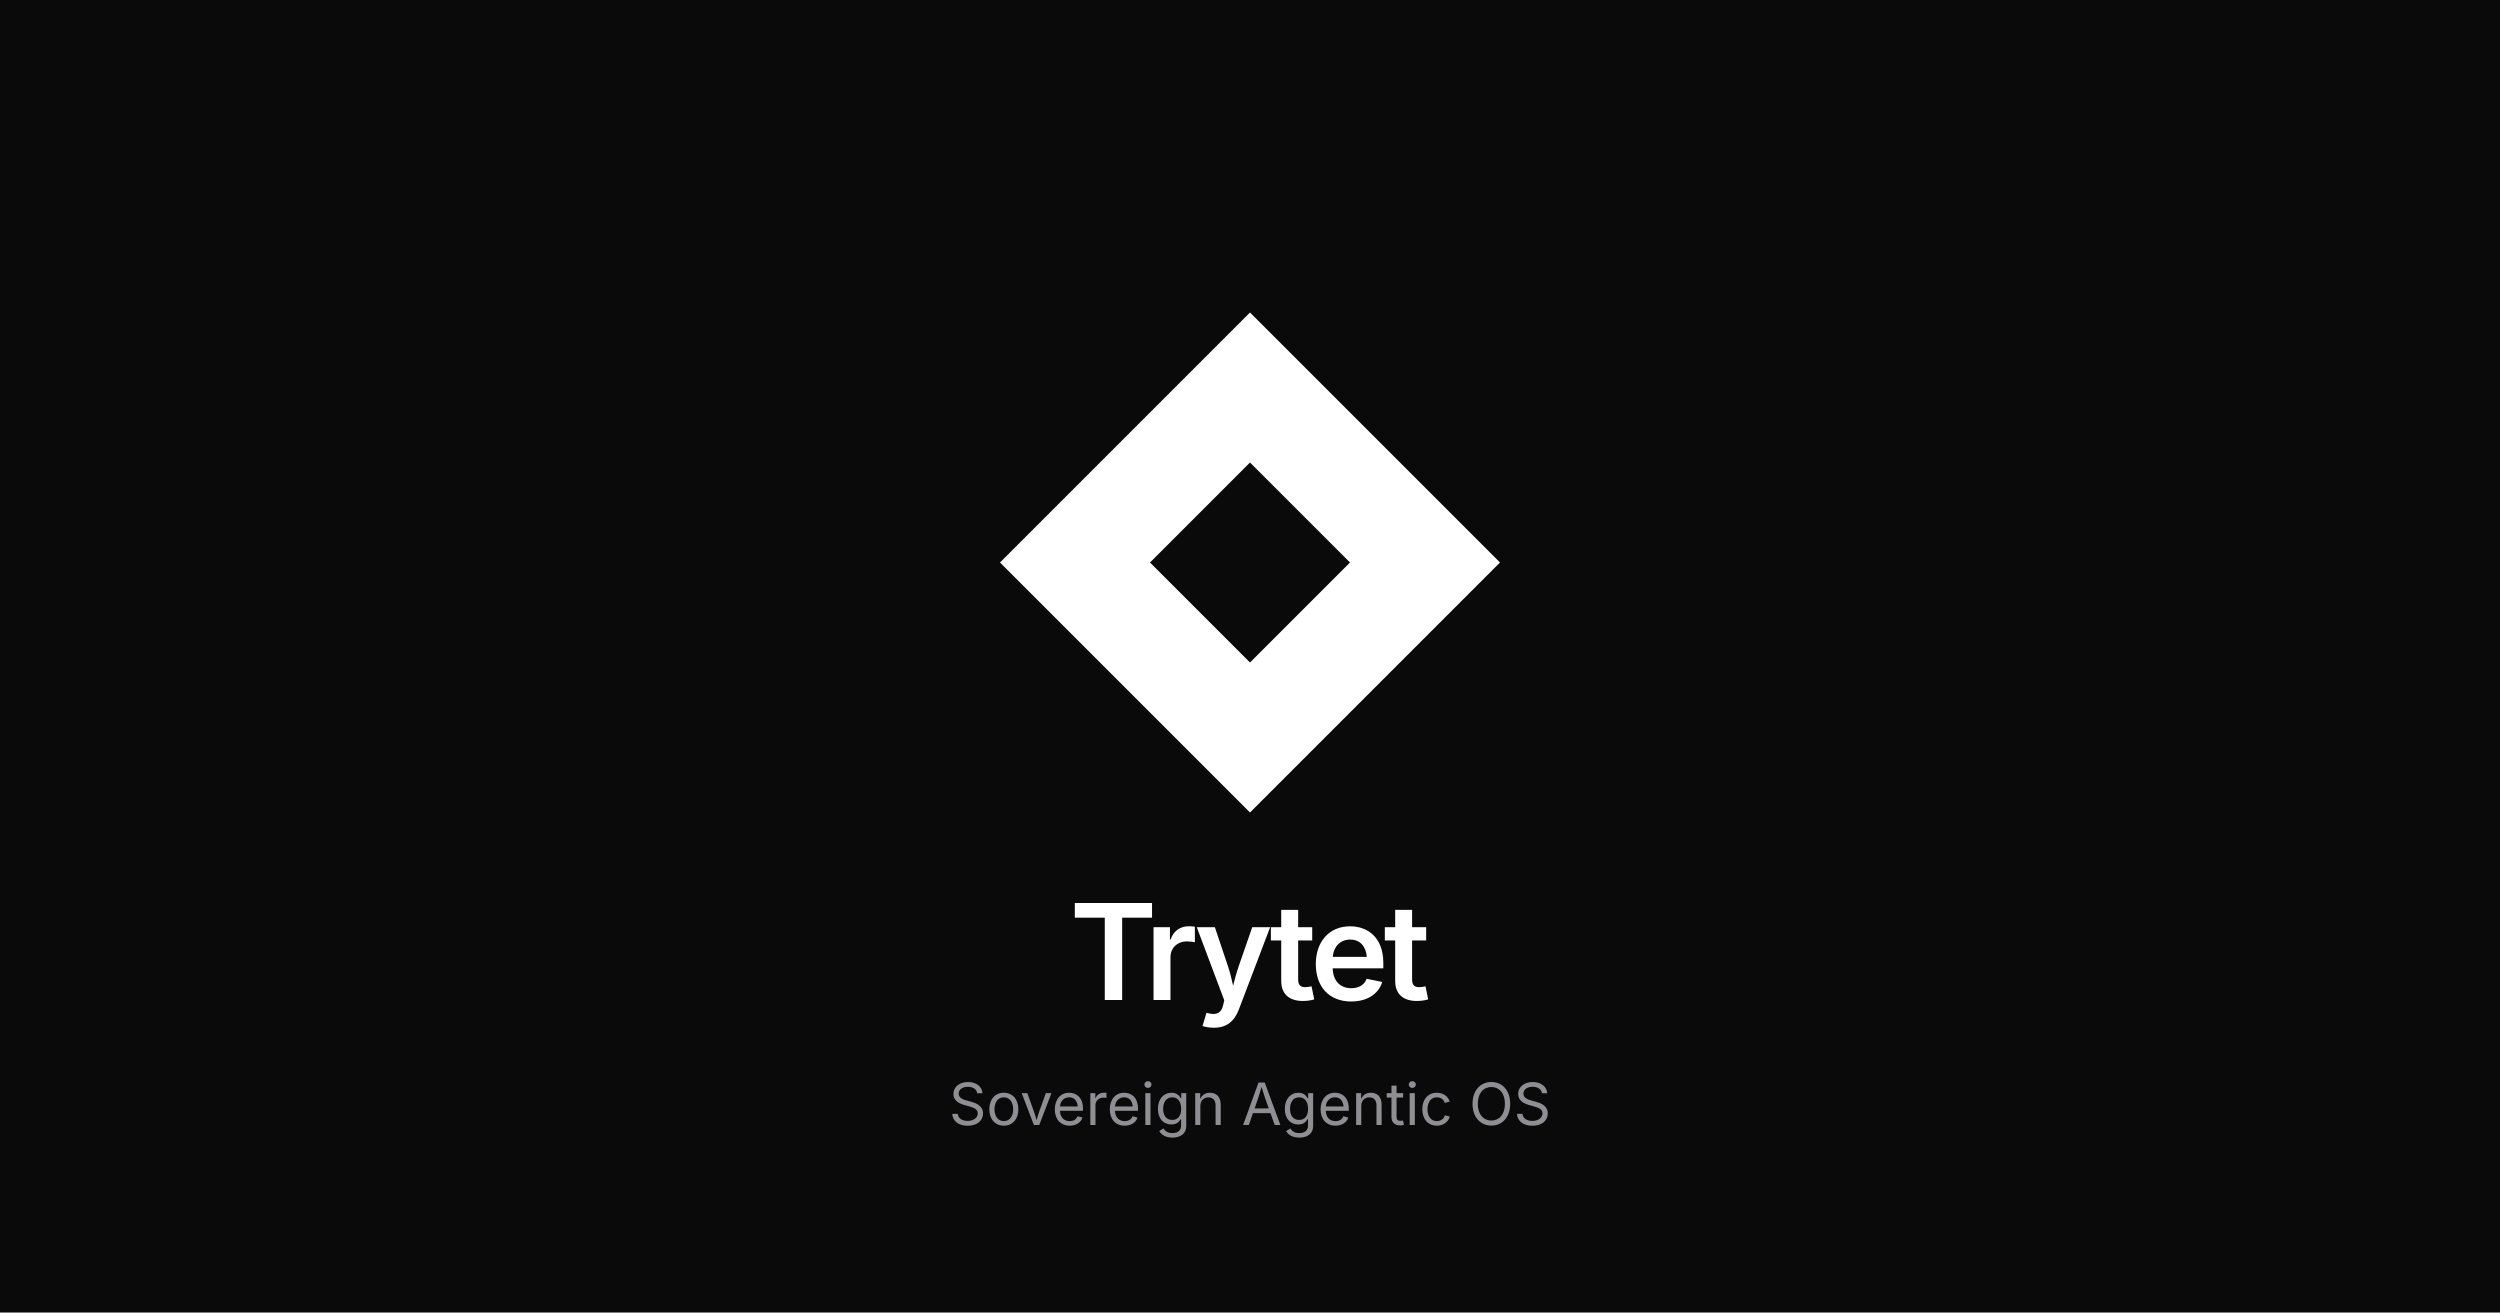
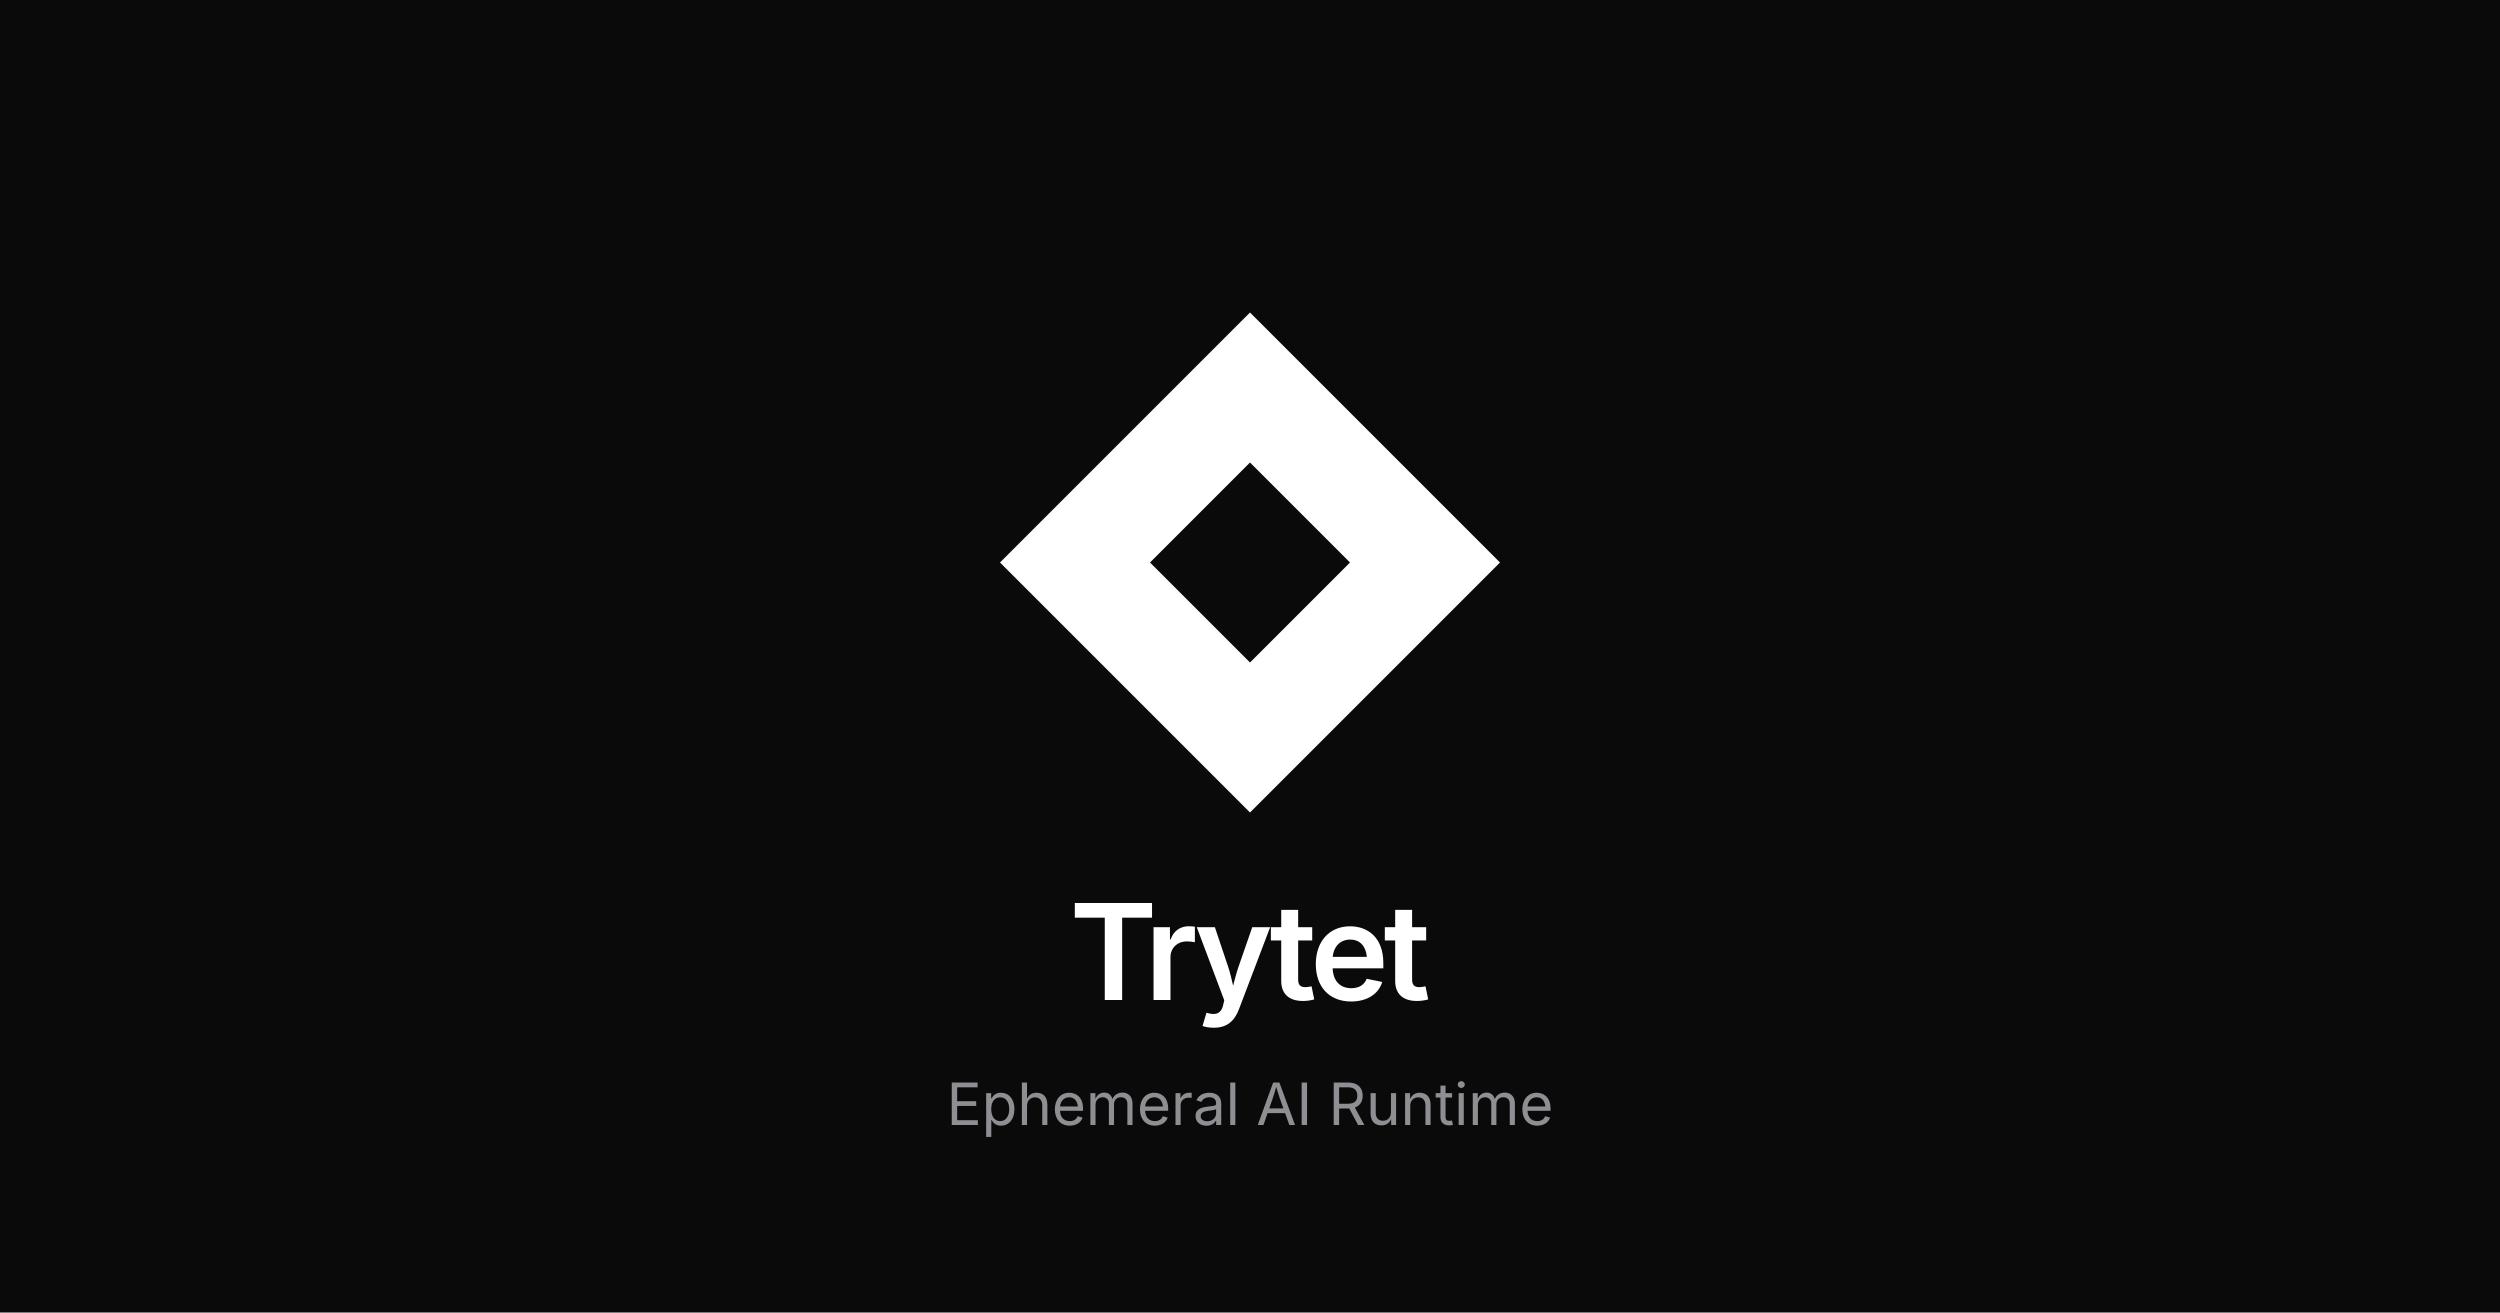
<svg xmlns="http://www.w3.org/2000/svg" width="1200" height="630" viewBox="0 0 1200 630" fill="none">
  <rect width="1200" height="630" fill="#0A0A0B" />
  <g transform="translate(480, 150) scale(2.4)">
    <polygon points="50,0 100,50 50,100 0,50" fill="white" />
    <polygon points="50,30 70,50 50,70 30,50" fill="#0A0A0B" />
  </g>
  <text x="600" y="480" font-family="-apple-system, Inter, sans-serif" font-weight="600" font-size="64" fill="white" text-anchor="middle" letter-spacing="-0.04em">Trytet</text>
-   <text x="600" y="540" font-family="-apple-system, Inter, sans-serif" font-weight="400" font-size="28" fill="#8E8E93" text-anchor="middle">Sovereign Agentic OS</text>
+   <text x="600" y="540" font-family="-apple-system, Inter, sans-serif" font-weight="400" font-size="28" fill="#8E8E93" text-anchor="middle">Ephemeral AI Runtime</text>
</svg>
